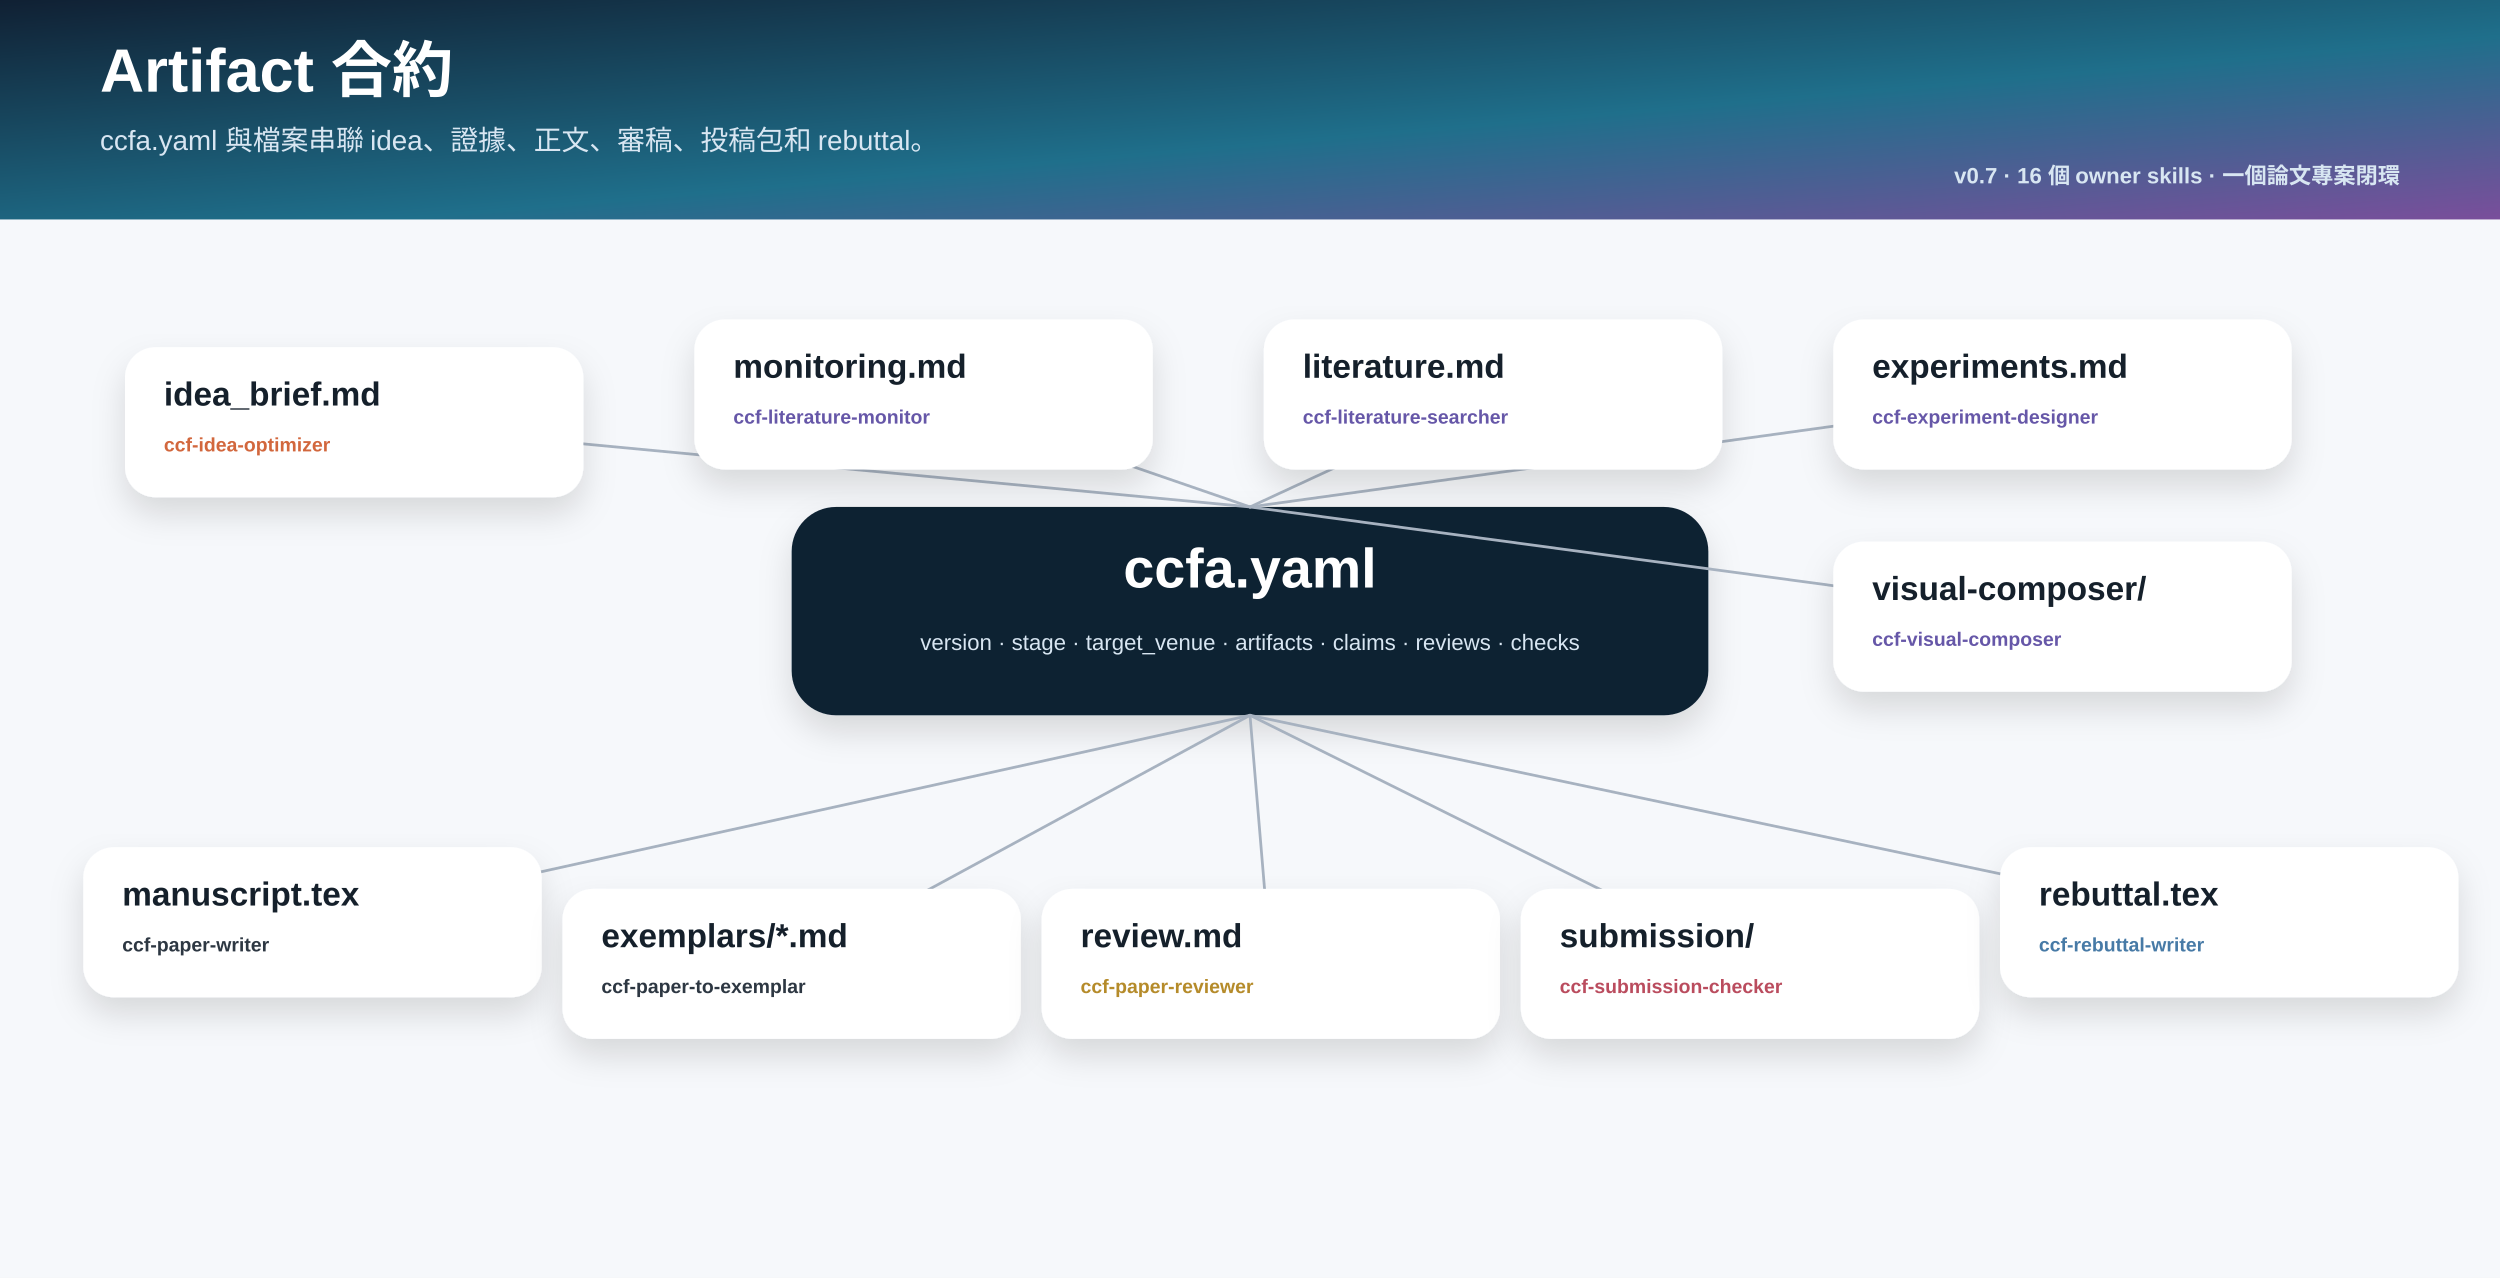
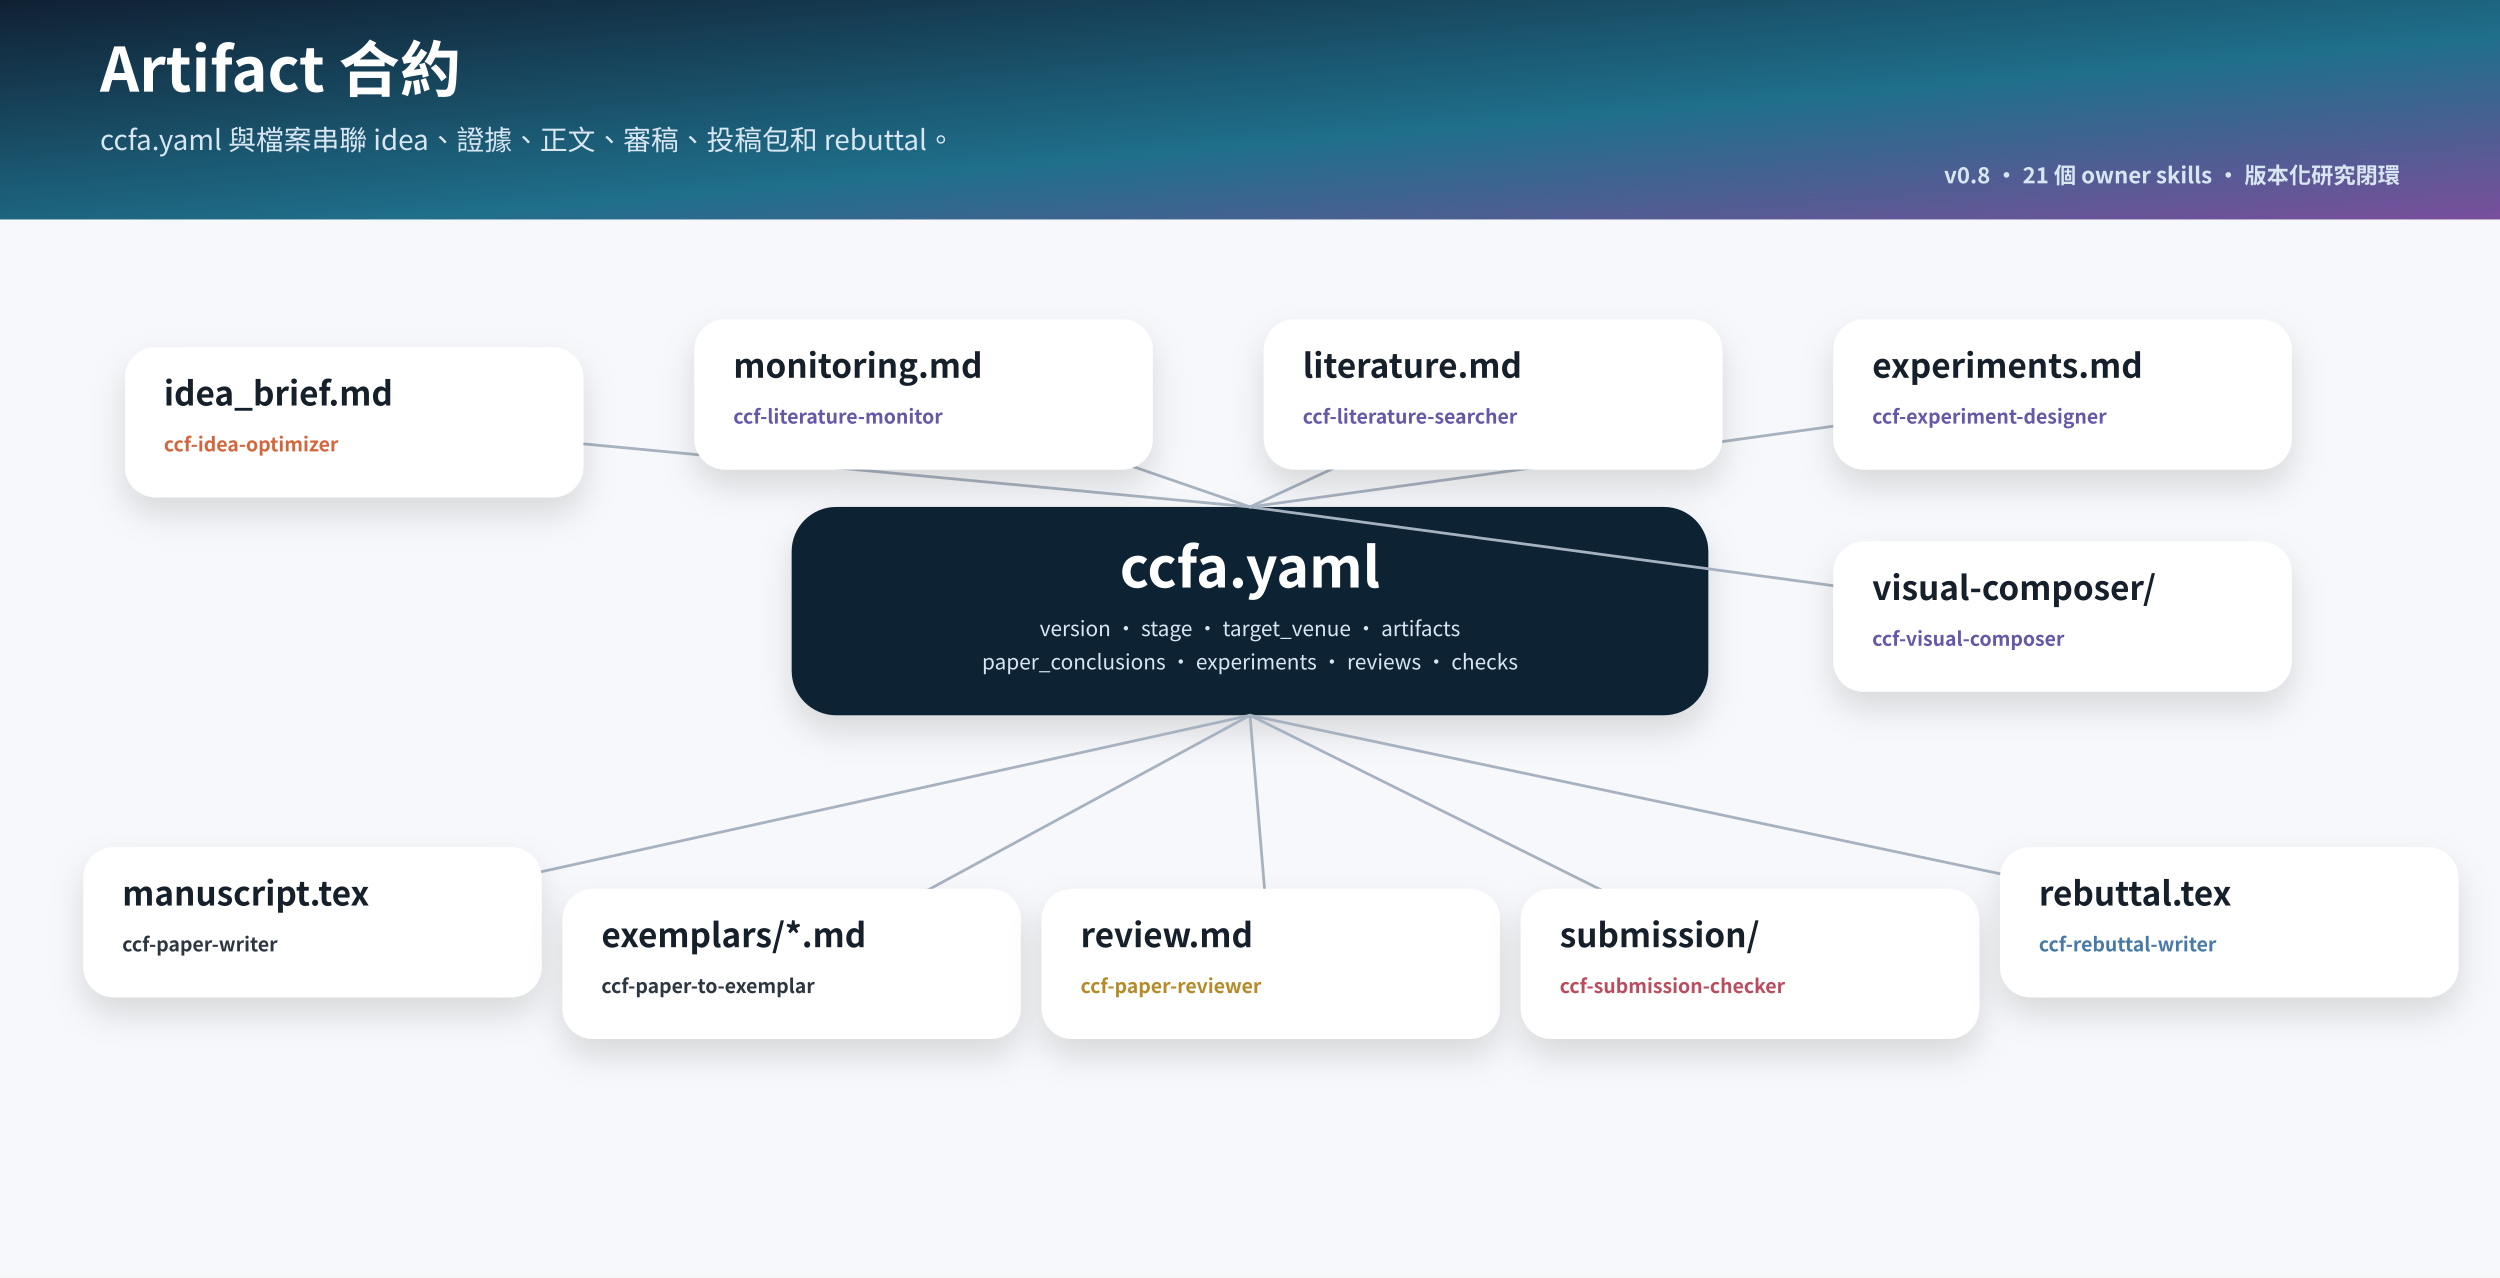
<svg xmlns="http://www.w3.org/2000/svg" width="1800" height="920" viewBox="0 0 1800 920">
  <defs>
    <linearGradient id="header" x1="0" y1="0" x2="1" y2="1">
      <stop offset="0" stop-color="#102033" />
      <stop offset="0.58" stop-color="#1F6F8B" />
      <stop offset="1" stop-color="#7A4E9B" />
    </linearGradient>
    <filter id="shadow" x="-20%" y="-20%" width="140%" height="160%">
      <feDropShadow dx="0" dy="12" stdDeviation="12" flood-color="#0B1826" flood-opacity="0.13" />
    </filter>
    <marker id="arrow" markerWidth="13" markerHeight="13" refX="11" refY="6.5" orient="auto">
      <path d="M2,2 L11,6.5 L2,11 Z" fill="#7B8794" />
    </marker>
  </defs>
-   <style>text{font-family:Microsoft JhengHei, Segoe UI, Arial, sans-serif;dominant-baseline:auto} .mono{font-family:Consolas,Menlo,monospace}</style>
+   <style>text{font-family:'Droid Sans Fallback', 'Microsoft JhengHei', 'PingFang TC', 'Noto Sans CJK TC', 'AR PL UMing TW', 'Segoe UI', Arial, sans-serif;dominant-baseline:auto} .mono{font-family:Consolas,Menlo,monospace}</style>
  <rect x="0" y="0" width="1800" height="920" rx="0" fill="#F6F8FB" stroke="none" stroke-width="2" />
  <rect x="0" y="0" width="1800" height="158" rx="0" fill="url(#header)" stroke="none" stroke-width="2" />
  <text x="72" y="66" font-size="44" font-weight="850" fill="#FFFFFF" text-anchor="start">Artifact 合約</text>
  <text x="72" y="108" font-size="20" font-weight="500" fill="#D8E6F2" text-anchor="start">ccfa.yaml 與檔案串聯 idea、證據、正文、審稿、投稿包和 rebuttal。</text>
-   <text x="1728" y="132" font-size="16" font-weight="650" fill="#D8E6F2" text-anchor="end">v0.7 · 16 個 owner skills · 一個論文專案閉環</text>
+   <text x="1728" y="132" font-size="16" font-weight="650" fill="#D8E6F2" text-anchor="end">v0.8 · 21 個 owner skills · 版本化研究閉環</text>
  <rect x="570" y="365" width="660" height="150" rx="32" fill="#102033" stroke="none" stroke-width="2" filter="url(#shadow)" />
  <text x="900" y="423" font-size="40" font-weight="860" fill="#FFFFFF" text-anchor="middle">ccfa.yaml</text>
-   <text x="900" y="468" font-size="16" font-weight="520" fill="#D8E6F2" text-anchor="middle">version · stage · target_venue · artifacts · claims · reviews · checks</text>
+   <text x="900" y="458" font-size="15" font-weight="520" fill="#D8E6F2" text-anchor="middle">version · stage · target_venue · artifacts</text>
+   <text x="900" y="482" font-size="15" font-weight="520" fill="#D8E6F2" text-anchor="middle">paper_conclusions · experiments · reviews · checks</text>
  <line x1="900" y1="365" x2="255" y2="304" stroke="#A7B2C0" stroke-width="2" stroke-linecap="round" marker-end="url(#arrow)" />
  <line x1="900" y1="365" x2="665" y2="284" stroke="#A7B2C0" stroke-width="2" stroke-linecap="round" marker-end="url(#arrow)" />
  <line x1="900" y1="365" x2="1075" y2="284" stroke="#A7B2C0" stroke-width="2" stroke-linecap="round" marker-end="url(#arrow)" />
  <line x1="900" y1="365" x2="1485" y2="284" stroke="#A7B2C0" stroke-width="2" stroke-linecap="round" marker-end="url(#arrow)" />
  <line x1="900" y1="365" x2="1485" y2="444" stroke="#A7B2C0" stroke-width="2" stroke-linecap="round" marker-end="url(#arrow)" />
  <line x1="900" y1="515" x2="225" y2="664" stroke="#A7B2C0" stroke-width="2" stroke-linecap="round" marker-end="url(#arrow)" />
  <line x1="900" y1="515" x2="570" y2="694" stroke="#A7B2C0" stroke-width="2" stroke-linecap="round" marker-end="url(#arrow)" />
  <line x1="900" y1="515" x2="915" y2="694" stroke="#A7B2C0" stroke-width="2" stroke-linecap="round" marker-end="url(#arrow)" />
  <line x1="900" y1="515" x2="1260" y2="694" stroke="#A7B2C0" stroke-width="2" stroke-linecap="round" marker-end="url(#arrow)" />
  <line x1="900" y1="515" x2="1605" y2="664" stroke="#A7B2C0" stroke-width="2" stroke-linecap="round" marker-end="url(#arrow)" />
  <rect x="90" y="250" width="330" height="108" rx="22" fill="#FFFFFF" stroke="none" stroke-width="2" filter="url(#shadow)" />
  <text x="118" y="292" font-size="24" font-weight="820" fill="#15202B" text-anchor="start">idea_brief.md</text>
  <text x="118" y="325" font-size="14" font-weight="650" fill="#D2673D" text-anchor="start">ccf-idea-optimizer</text>
  <rect x="500" y="230" width="330" height="108" rx="22" fill="#FFFFFF" stroke="none" stroke-width="2" filter="url(#shadow)" />
  <text x="528" y="272" font-size="24" font-weight="820" fill="#15202B" text-anchor="start">monitoring.md</text>
  <text x="528" y="305" font-size="14" font-weight="650" fill="#6657A8" text-anchor="start">ccf-literature-monitor</text>
  <rect x="910" y="230" width="330" height="108" rx="22" fill="#FFFFFF" stroke="none" stroke-width="2" filter="url(#shadow)" />
  <text x="938" y="272" font-size="24" font-weight="820" fill="#15202B" text-anchor="start">literature.md</text>
  <text x="938" y="305" font-size="14" font-weight="650" fill="#6657A8" text-anchor="start">ccf-literature-searcher</text>
  <rect x="1320" y="230" width="330" height="108" rx="22" fill="#FFFFFF" stroke="none" stroke-width="2" filter="url(#shadow)" />
  <text x="1348" y="272" font-size="24" font-weight="820" fill="#15202B" text-anchor="start">experiments.md</text>
  <text x="1348" y="305" font-size="14" font-weight="650" fill="#6657A8" text-anchor="start">ccf-experiment-designer</text>
  <rect x="1320" y="390" width="330" height="108" rx="22" fill="#FFFFFF" stroke="none" stroke-width="2" filter="url(#shadow)" />
  <text x="1348" y="432" font-size="24" font-weight="820" fill="#15202B" text-anchor="start">visual-composer/</text>
  <text x="1348" y="465" font-size="14" font-weight="650" fill="#6657A8" text-anchor="start">ccf-visual-composer</text>
  <rect x="60" y="610" width="330" height="108" rx="22" fill="#FFFFFF" stroke="none" stroke-width="2" filter="url(#shadow)" />
  <text x="88" y="652" font-size="24" font-weight="820" fill="#15202B" text-anchor="start">manuscript.tex</text>
  <text x="88" y="685" font-size="14" font-weight="650" fill="#2D3742" text-anchor="start">ccf-paper-writer</text>
  <rect x="405" y="640" width="330" height="108" rx="22" fill="#FFFFFF" stroke="none" stroke-width="2" filter="url(#shadow)" />
  <text x="433" y="682" font-size="24" font-weight="820" fill="#15202B" text-anchor="start">exemplars/*.md</text>
  <text x="433" y="715" font-size="14" font-weight="650" fill="#2D3742" text-anchor="start">ccf-paper-to-exemplar</text>
  <rect x="750" y="640" width="330" height="108" rx="22" fill="#FFFFFF" stroke="none" stroke-width="2" filter="url(#shadow)" />
  <text x="778" y="682" font-size="24" font-weight="820" fill="#15202B" text-anchor="start">review.md</text>
  <text x="778" y="715" font-size="14" font-weight="650" fill="#B58B2A" text-anchor="start">ccf-paper-reviewer</text>
  <rect x="1095" y="640" width="330" height="108" rx="22" fill="#FFFFFF" stroke="none" stroke-width="2" filter="url(#shadow)" />
  <text x="1123" y="682" font-size="24" font-weight="820" fill="#15202B" text-anchor="start">submission/</text>
  <text x="1123" y="715" font-size="14" font-weight="650" fill="#BA4C5E" text-anchor="start">ccf-submission-checker</text>
  <rect x="1440" y="610" width="330" height="108" rx="22" fill="#FFFFFF" stroke="none" stroke-width="2" filter="url(#shadow)" />
  <text x="1468" y="652" font-size="24" font-weight="820" fill="#15202B" text-anchor="start">rebuttal.tex</text>
  <text x="1468" y="685" font-size="14" font-weight="650" fill="#477AA6" text-anchor="start">ccf-rebuttal-writer</text>
</svg>
